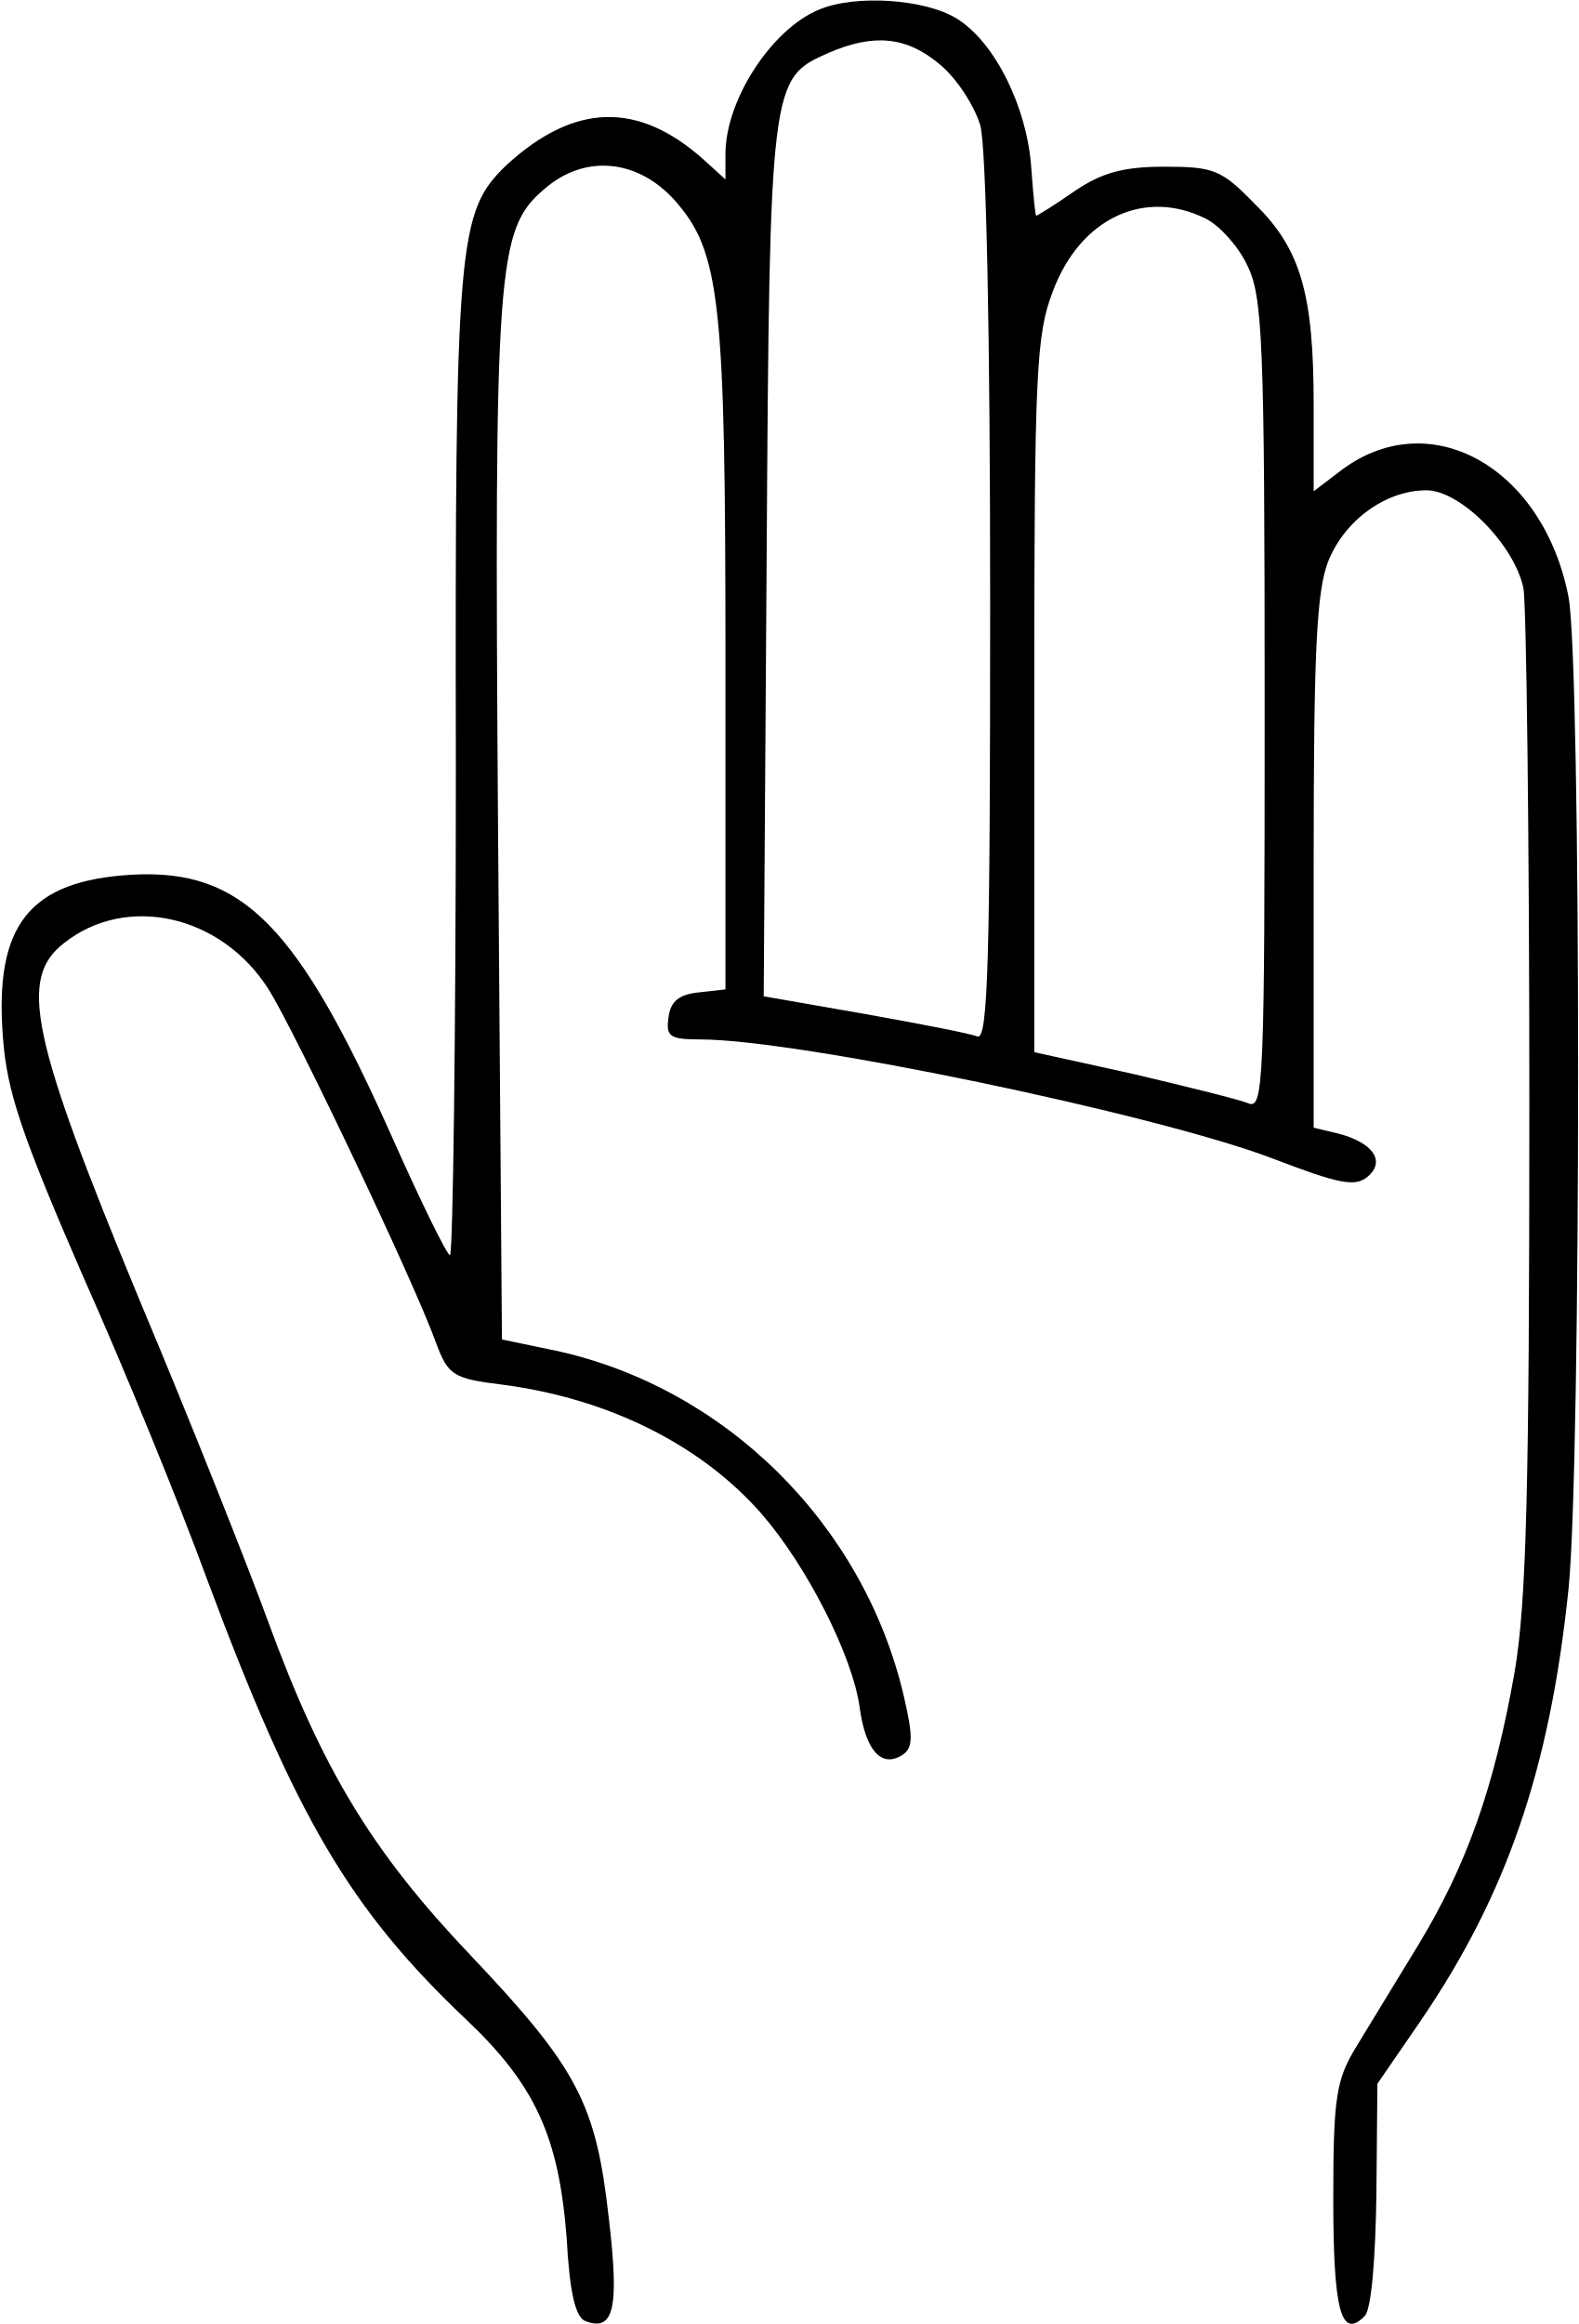
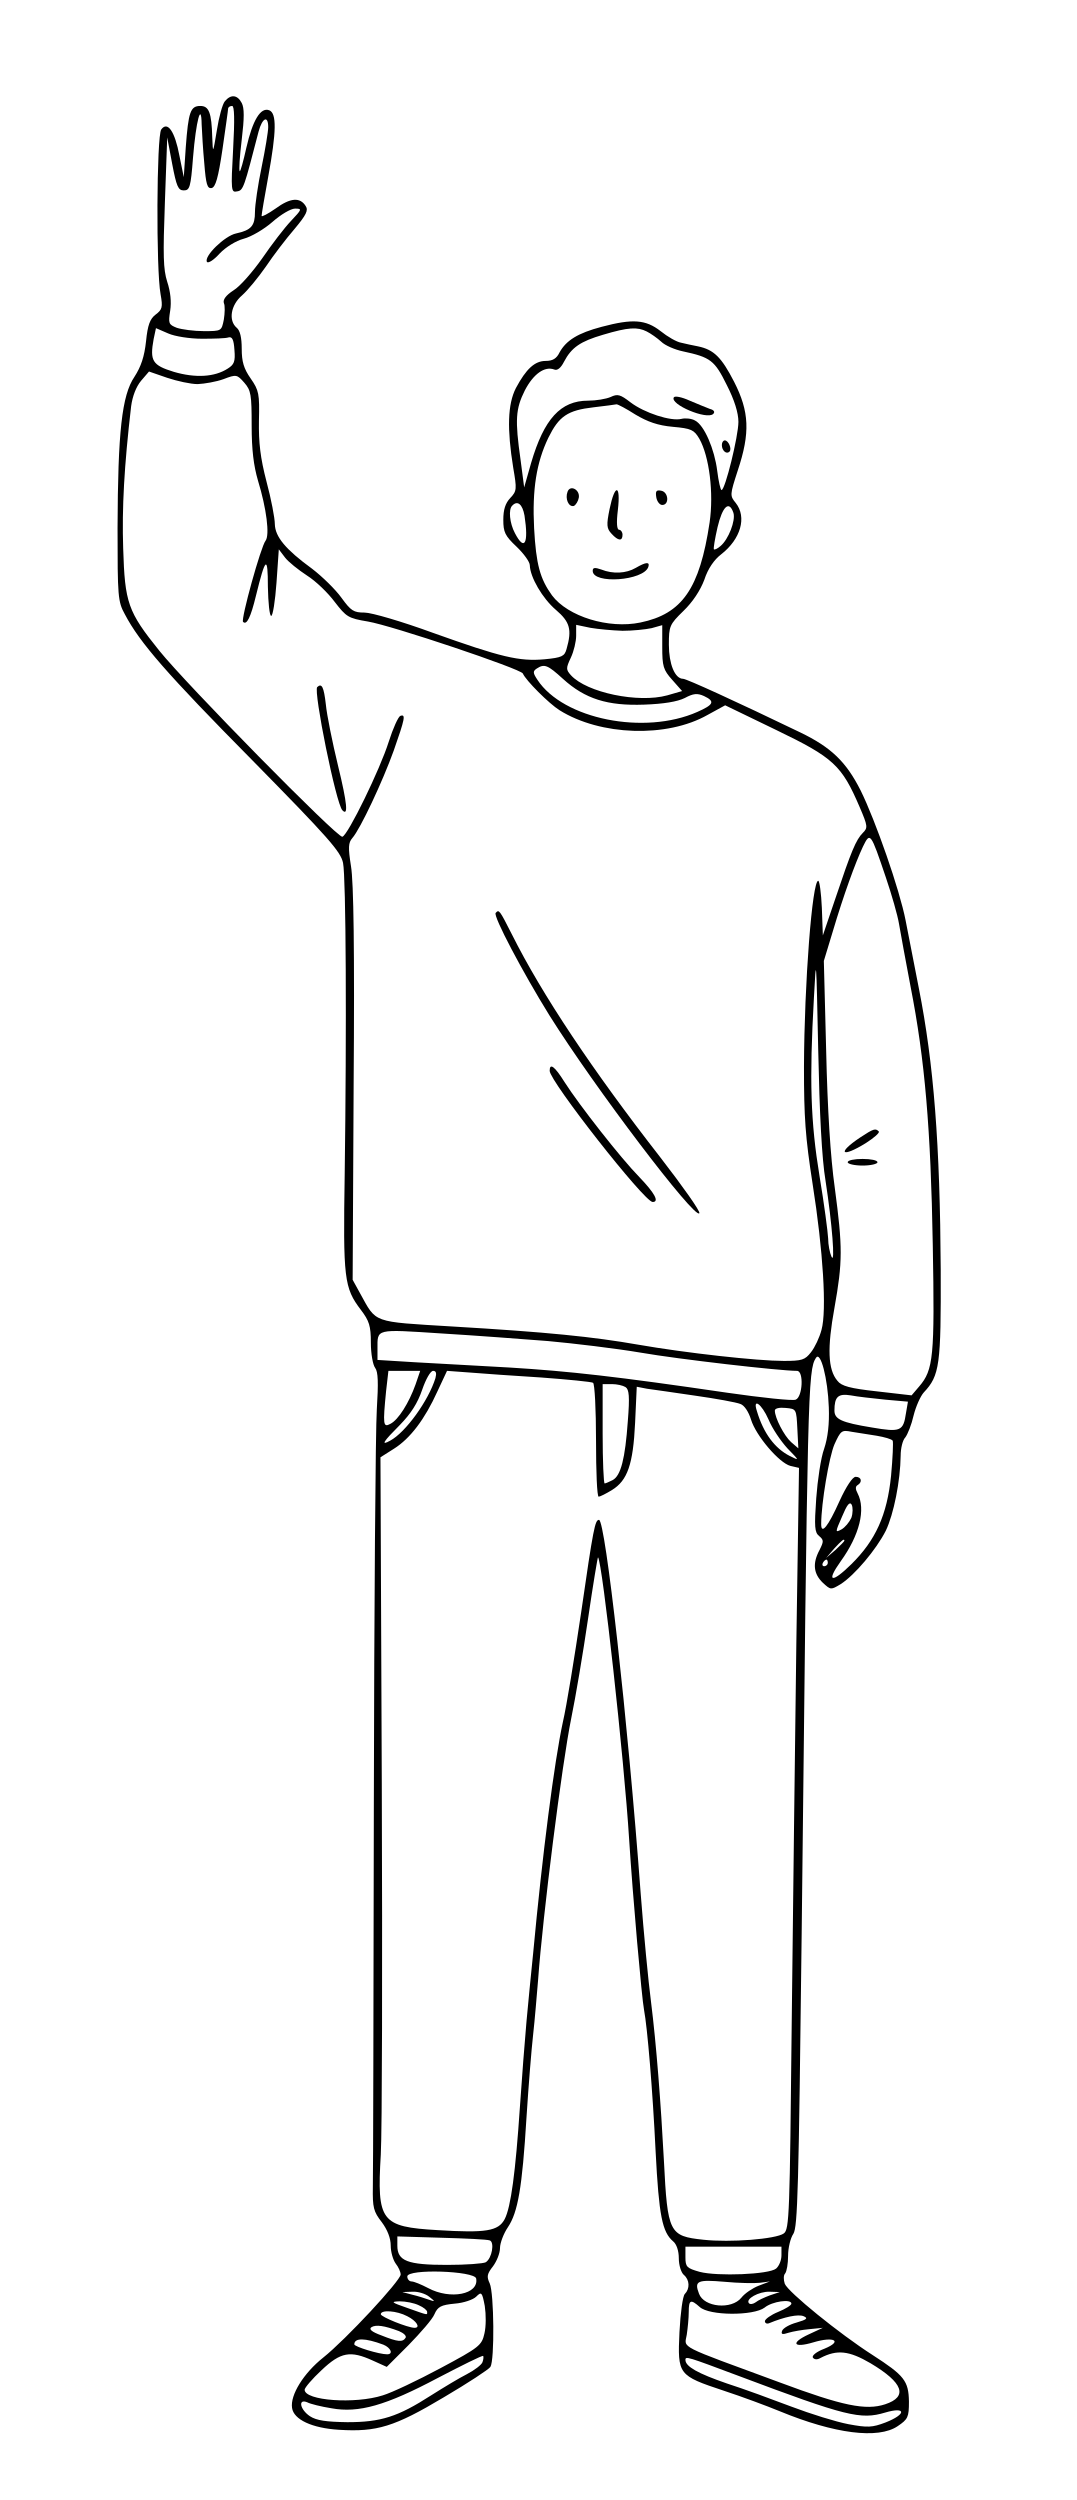
- <svg xmlns="http://www.w3.org/2000/svg" version="1.0" width="161pt" height="237pt" viewBox="0 0 161 237" preserveAspectRatio="xMidYMid meet">
-   <g transform="translate(0,237) scale(0.1,-0.1)" fill="#000000" stroke="none">
-     <path d="M835 2360 c-48 -20 -95 -92 -95 -147 l0 -26 -22 20 c-67 60 -132 58 -201 -5 -50 -48 -53 -75 -52 -614 0 -274 -3 -498 -6 -498 -3 0 -29 53 -58 118 -97 218 -153 276 -266 270 -105 -6 -141 -51 -132 -166 4 -55 19 -99 81 -242 43 -96 100 -236 127 -310 91 -244 146 -337 264 -449 71 -67 95 -120 103 -223 3 -56 9 -81 19 -85 29 -11 35 12 24 105 -13 117 -32 153 -141 268 -100 105 -151 189 -206 339 -20 55 -79 204 -132 330 -111 268 -123 327 -77 363 64 51 161 29 209 -47 26 -41 148 -297 171 -361 12 -32 17 -36 67 -42 108 -14 203 -61 265 -132 46 -53 93 -145 100 -198 6 -43 22 -61 43 -48 11 7 12 17 2 60 -41 176 -183 316 -357 353 l-53 11 -4 525 c-4 571 -1 607 47 648 41 36 95 31 133 -11 47 -53 52 -102 52 -471 l0 -334 -27 -3 c-20 -2 -29 -9 -31 -25 -3 -20 1 -23 32 -23 100 0 464 -76 583 -121 68 -26 85 -30 98 -19 19 16 5 35 -30 44 l-25 6 0 270 c0 219 3 277 15 308 17 42 59 72 100 72 35 0 90 -56 99 -100 3 -18 6 -254 6 -525 0 -396 -3 -509 -15 -580 -21 -119 -49 -197 -98 -278 -23 -38 -52 -85 -64 -105 -20 -33 -23 -51 -23 -154 0 -115 8 -144 32 -120 7 7 11 59 12 124 l1 113 44 64 c88 129 132 257 151 441 13 127 13 942 0 1011 -26 134 -144 199 -235 127 l-25 -19 0 88 c0 113 -13 159 -60 205 -34 35 -42 38 -92 38 -42 0 -64 -6 -92 -25 -20 -14 -38 -25 -39 -25 -1 0 -3 21 -5 48 -4 62 -37 129 -76 153 -32 20 -104 25 -141 9z m124 -56 c17 -14 35 -42 41 -62 6 -23 10 -210 10 -486 0 -361 -2 -447 -13 -443 -7 3 -59 13 -115 23 l-103 18 3 445 c3 489 4 491 63 517 46 20 80 17 114 -12z m271 -157 c14 -7 33 -28 42 -47 16 -32 18 -75 18 -449 0 -389 -1 -413 -17 -406 -10 4 -63 17 -118 30 l-100 22 0 364 c0 330 2 368 19 412 28 75 94 105 156 74z" />
+ <svg xmlns="http://www.w3.org/2000/svg" version="1.0" id="레이어_1" x="0px" y="0px" viewBox="0 0 325 755" style="enable-background:new 0 0 325 755;" xml:space="preserve">
+   <g transform="translate(0,1024) scale(0.1,-0.1)">
+     <path d="M679,9934c-7-8-18-48-24-87c-12-72-12-72-14-22c-2,75-10,95-36,95c-30,0-36-18-44-125l-6-90l-13,64c-14,75-36,106-55,80   c-14-19-16-424-2-498c7-39,5-46-15-61c-17-13-24-31-29-81c-5-46-15-76-35-107c-38-56-50-166-51-457c0-207,1-222,22-260   c45-86,127-180,385-441c231-235,267-276,274-310c9-44,11-501,5-939c-5-317-2-344,49-411c25-33,30-48,30-99c0-33,6-67,13-76   c9-12,10-44,5-125c-4-60-8-597-9-1194s-2-1116-3-1155c-1-62,2-74,27-106c17-23,27-48,27-71c0-19,7-43,15-54c8-10,15-25,15-33   c0-18-165-196-234-251c-59-47-100-113-94-152c5-35,60-61,142-66c114-7,167,9,316,98c73,43,137,85,141,92c13,20,11,223-2,252   c-10,21-8,29,10,52c11,15,21,39,21,55c0,15,11,44,24,63c30,45,43,118,56,331c6,94,15,206,20,250s11,118,15,165   c14,194,72,652,100,790c13,63,36,199,51,302s29,186,30,185c13-13,79-610,94-852c11-173,38-478,45-515c10-52,26-242,35-428   c10-194,20-243,53-271c10-8,17-28,17-51c0-21,7-43,15-50c18-15,19-42,3-58c-6-6-13-56-16-115c-6-129-4-131,134-177   c55-18,130-46,169-62c165-68,297-85,356-45c31,21,34,27,34,74c-1,63-14,79-110,141c-100,64-255,190-265,215c-4,12-4,26,1,31   c5,6,9,30,9,53c0,24,7,54,16,67c13,21,16,137,25,903c18,1653,19,1704,43,1742c14,23,36-62,39-149c2-50-3-92-14-125   c-10-27-20-95-24-150c-6-86-5-103,9-114c14-12,14-16,1-42c-22-41-18-72,10-99c24-22,24-22,54-4c42,27,107,104,136,161   c24,50,44,150,45,227c0,22,6,47,14,55c7,9,19,39,25,66c7,28,21,59,31,70c48,51,52,83,51,370c-2,379-21,622-66,850   c-13,66-31,158-40,205c-18,93-91,302-136,393c-44,87-89,130-182,175c-197,95-344,162-354,162c-25,0-43,45-43,103c0,56,2,61,44,102   c28,27,51,62,63,94c11,34,30,61,51,77c59,46,78,112,44,155c-18,22-18,24,6,98c38,114,35,178-11,268c-38,74-61,97-109,107   c-16,3-39,8-51,11c-13,2-41,18-62,35c-45,35-84,38-178,13c-72-19-107-41-127-77c-9-19-21-26-42-26c-33,0-59-24-90-82   c-25-49-27-123-8-241c11-64,11-70-9-91c-15-16-21-35-21-66c0-37,5-48,40-81c22-21,40-46,40-56c1-36,38-100,79-135   c42-36,49-59,32-118c-6-22-14-26-66-31c-77-7-131,6-338,80c-93,34-185,61-206,61c-33,0-41,5-70,45c-18,25-58,64-88,87   c-81,59-112,97-113,135c0,18-11,76-25,128c-19,73-24,118-23,184c2,82,0,92-25,128c-21,30-27,51-27,90c0,33-5,55-15,63   c-26,22-18,69,16,98c17,15,49,54,72,87c22,33,61,84,86,113c36,43,43,57,34,70c-17,27-46,25-91-8c-23-16-42-26-42-22   c0,5,9,58,20,118c25,137,26,192,3,201c-26,10-50-30-69-113c-9-41-18-73-20-71c-3,2,0,45,6,95c8,66,8,96,0,111   C717,9954,697,9956,679,9934z M704,9789c-7-125-6-131,12-127c19,3,21,11,65,181c11,41,29,50,29,13c0-13-9-68-20-121s-20-114-20-135   c0-42-11-55-57-65c-34-7-98-69-88-86c4-5,21,6,38,25c19,20,50,39,73,45s62,29,87,51s55,40,68,40c22,0,21-2-12-37   c-20-21-59-72-87-113c-29-41-67-85-87-97c-23-15-32-28-29-38c4-8,3-31,0-50c-7-35-7-35-61-35c-29,0-66,5-81,10c-25,10-26,13-20,52   c4,26,1,57-9,87c-12,38-13,79-7,241l7,195l15-80c13-68,18-80,35-80c18,0,21,9,28,100c9,110,25,170,26,99c1-23,4-76,8-118   c5-63,9-76,22-74c12,3,20,30,33,118c9,63,17,118,17,123c1,4,6,7,12,7C708,9920,709,9880,704,9789z M610,9217c36,0,72,1,80,4   c11,3,16-6,18-38c3-35-1-44-20-56c-40-26-98-29-163-10c-65,20-73,33-61,99l7,33l37-16C528,9224,574,9217,610,9217z M1953,9239   c12-6,32-20,44-31c11-11,41-24,65-29c84-18,96-27,133-102c23-45,35-84,35-111c0-43-40-206-51-206c-3,0-9,26-13,58   c-8,65-39,138-67,152c-10,6-29,8-41,5c-32-8-112,18-154,50c-31,24-39,26-60,16c-14-6-44-11-68-11c-83,0-133-55-172-188l-21-74   l-11,84c-17,120-15,153,13,209c26,50,60,74,89,63c9-4,20,5,29,23c23,44,50,62,118,82C1898,9252,1925,9253,1953,9239z M597,9080   c21,1,56,7,78,15c39,15,41,14,63-11c20-23,22-36,22-129c0-74,6-121,19-166c26-85,36-165,23-182c-14-17-75-237-68-245   c11-11,23,13,39,79c29,118,36,123,36,27c1-49,5-88,10-88s12,45,16,100l7,101l19-25c10-13,40-37,66-54c27-17,64-53,84-80   c35-45,40-49,100-59c72-12,462-143,468-157c9-21,79-91,111-111c123-77,324-84,447-14l53,29l155-75c172-83,197-106,251-232   c25-58,25-63,10-78c-21-21-35-55-83-198l-38-112l-3,83c-2,45-7,82-11,82c-18,0-42-307-43-562c0-153,4-211,26-353   c32-203,43-383,27-441c-6-23-20-53-32-68c-18-23-27-26-82-26c-80,0-296,24-439,49c-137,24-274,38-562,55c-245,15-228,9-279,101   l-22,40l3,590c3,405,0,612-8,659c-9,57-8,71,4,85c24,27,92,172,125,264c34,97,37,111,20,105c-6-2-22-37-35-78   c-26-83-123-282-140-287c-14-5-472,461-553,562c-95,118-104,144-109,309c-4,121,3,249,24,429c4,30,15,59,30,77l24,28l55-19   C535,9089,576,9080,597,9080z M1919,8988c37-22,68-33,113-37c56-5,64-9,80-36c30-53,44-164,31-253c-30-200-83-276-209-302   c-96-20-219,18-267,82c-36,50-48,93-54,203c-6,117,7,198,43,273c32,65,58,83,137,92c34,4,65,8,69,9C1866,9019,1891,9006,1919,8988z    M1584,8683c13-85,0-109-29-53c-16,30-20,72-8,83C1563,8730,1578,8717,1584,8683z M2215,8691c7-23-15-80-39-100c-9-8-18-12-20-10   s3,32,11,67C2182,8711,2202,8730,2215,8691z M1880,8335c30,0,70,4,88,8l32,9v-66c0-58,3-69,30-99l30-34l-45-13c-87-24-243,8-291,61   c-15,17-15,21,0,53c9,19,16,49,16,66v33l43-9C1806,8340,1850,8336,1880,8335z M1700,8190c67-61,135-82,245-78c59,2,101,9,123,20   c26,14,38,15,58,6c34-16,30-26-20-48c-160-71-405-22-483,97c-14,21-14,26-2,34C1644,8236,1654,8232,1700,8190z M2675,7591   c18-53,36-116,40-141s20-110,35-190c43-219,61-429,67-780c6-337,2-377-41-427l-23-27l-104,12c-82,9-108,16-120,32   c-29,34-31,99-9,220c25,140,25,183,1,363c-13,92-22,237-26,414l-7,271l27,89c33,111,68,207,91,256C2628,7728,2629,7727,2675,7591z    M2493,6675c20-130,30-257,18-230c-5,11-10,36-10,55c-1,20-12,104-26,188c-27,164-31,289-17,538c7,133,7,127,13-156   C2475,6877,2482,6740,2493,6675z M1655,6190c77-7,203-22,280-35c115-20,420-55,472-55c21,0,17-79-4-87c-9-4-103,6-207,21   c-334,49-477,65-656,76c-96,5-226,13-287,16l-113,7v33c0,62-8,60,193,47C1433,6207,1578,6196,1655,6190z M1255,6059   c-20-56-52-107-76-119c-22-12-23-3-13,99l7,61h48h48L1255,6059z M1315,6078c-21-68-90-164-137-189c-29-16-21-3,30,48   c33,34,53,65,67,106c11,32,25,57,33,57C1317,6100,1319,6093,1315,6078z M1634,6080c81-6,152-13,157-16s9-81,9-175c0-93,3-169,8-169   c4,0,22,9,40,20c47,29,64,77,70,203l5,109l31-6c17-2,83-12,146-21c63-9,124-20,136-25c12-4,25-24,32-47c15-49,85-131,119-140l26-6   l-8-526c-4-289-10-806-14-1149c-6-580-7-625-24-637c-23-17-162-28-243-19c-103,11-108,20-119,239c-9,171-23,353-39,480   c-8,61-22,207-31,325c-39,528-107,1130-126,1130c-12,0-17-24-54-280c-20-135-44-283-55-330c-26-120-62-400-90-700   c-6-58-15-150-20-205s-14-172-20-260c-13-193-27-301-46-337s-57-42-202-33c-172,10-184,26-172,228c4,71,5,573,3,1117l-4,989l41,26   c49,31,93,89,131,173l29,62l68-5C1455,6092,1552,6085,1634,6080z M1889,6051c11-7,13-28,7-103c-8-113-21-165-46-178   c-10-5-21-10-24-10s-6,68-6,150v150h28C1863,6060,1881,6056,1889,6051z M2674,6013l68-6l-6-35c-8-54-16-58-103-43   c-92,15-113,25-113,51c0,42,11,52,49,46C2589,6022,2636,6017,2674,6013z M2321,5953c11-27,37-65,57-87c37-38,37-38,7-23   c-45,23-79,68-99,135C2272,6020,2300,6001,2321,5953z M2408,5925l3-59l-22,19c-21,19-49,73-49,95c0,7,14,10,33,8   C2405,5985,2405,5985,2408,5925z M2648,5904c23-4,45-10,48-15c2-5,0-52-5-106c-12-119-47-195-120-267c-60-59-77-54-32,9   c57,79,76,157,51,205c-7,13-7,21,0,25c15,9,12,25-6,25c-9,0-28-28-49-74c-34-76-55-102-55-69c0,63,24,204,40,241c19,42,22,44,52,38   C2590,5913,2624,5908,2648,5904z M2571,5656c-6-13-19-29-30-35c-19-10-19-9,2,39c15,36,23,46,29,36C2576,5688,2576,5670,2571,5656z    M2550,5587c0-2-12-14-27-28l-28-24l24,28C2542,5588,2550,5595,2550,5587z M2500,5520c0-5-5-10-11-10c-5,0-7,5-4,10c3,6,8,10,11,10   C2498,5530,2500,5526,2500,5520z M1479,3474c15-5,7-54-12-66c-7-4-59-8-117-8c-120,0-150,12-150,58v28l133-4   C1405,3480,1471,3477,1479,3474z M2360,3429c0-15-7-32-16-40c-21-18-178-24-231-10c-39,11-43,15-43,44v32h145h145V3429z M1438,3359   c9-48-78-65-145-29c-21,11-43,20-50,20s-13,7-13,15C1230,3389,1433,3382,1438,3359z M2295,3346l30,4l-34-13c-18-7-42-23-52-36   c-30-37-113-29-128,12c-15,39-5,43,77,36C2230,3345,2279,3344,2295,3346z M1296,3304c19-15,19-16-1-9c-11,4-33,11-50,15l-30,8l31,1   C1262,3320,1285,3313,1296,3304z M1463,3193c-8-36-15-42-133-105c-69-37-147-74-174-82c-84-27-236-16-236,17c0,6,23,33,51,59   c58,55,87,60,155,29l42-19l66,66c36,37,72,78,78,93c10,23,20,28,61,32c27,2,56,12,65,21c16,16,18,14,26-28   C1468,3250,1468,3214,1463,3193z M2325,3308c-16-6-36-15-43-21c-7-5-16-7-20-3c-12,13,30,36,62,35l31-1L2325,3308z M1265,3278   c14-6,25-15,25-20c0-10,5-11-60,12c-49,17-51,19-23,20C1225,3290,1251,3285,1265,3278z M2113,3273c29-27,163-27,196-2   c23,19,81,27,81,12c0-5-18-16-40-25s-40-22-40-28s6-9,13-6c46,19,88,28,104,21c14-6,10-10-21-19c-22-6-41-17-44-25c-4-11,1-12,19-6   c13,4,42,9,64,11l40,4l-43-20c-56-26-46-42,14-24c63,19,90,4,34-19c-24-9-39-21-35-27s13-7,23-1c50,26,86,22,151-16   c99-59,114-101,44-124c-58-19-128-5-318,66c-312,115-288,102-281,144c3,20,6,51,6,69C2080,3295,2086,3297,2113,3273z M1230,3245   c28-14,41-35,22-35c-20,0-102,33-102,41C1150,3265,1198,3262,1230,3245z M1205,3200c14-6,23-14,20-20c-9-14-23-13-73,7   c-30,11-39,19-30,25C1135,3220,1160,3217,1205,3200z M1158,3159c22-9,31-29,11-29c-24,0-99,23-99,30C1070,3180,1102,3180,1158,3159   z M1457,3106c-3-8-24-24-47-36c-22-11-70-40-108-64c-101-65-152-81-253-81c-64,1-93,5-113,18c-30,20-37,54-8,42c9-5,42-13,73-18   c82-15,164,8,322,92c73,38,133,68,136,66C1461,3123,1460,3114,1457,3106z M2230,3065c327-123,369-133,443-111c64,19,65-5,1-30   c-40-15-53-16-112-5c-37,7-114,31-172,53s-145,54-195,70c-87,30-125,51-125,71C2070,3125,2075,3123,2230,3065z" />
+     <path d="M2035,9040c-13-21,100-69,119-50c6,6,2,12-10,15c-10,4-38,15-61,25C2059,9041,2038,9045,2035,9040z" />
+     <path d="M2180,8896c0-17,14-29,23-20c8,8-3,34-14,34C2184,8910,2180,8904,2180,8896z" />
+     <path d="M958,8165c-12-12,57-353,76-372c18-19,15,19-13,134c-17,70-34,154-37,186C978,8165,972,8178,958,8165z" />
+     <path d="M1497,7483c-9-8,82-180,162-309c137-219,441-619,453-598c4,5-50,81-118,169c-204,262-357,491-448,673   C1508,7493,1507,7494,1497,7483z" />
+     <path d="M1660,7006c0-31,286-396,311-396c21,0,6,27-40,75c-56,57-182,218-226,287C1675,7020,1660,7031,1660,7006z" />
+     <path d="M1714,8755c-8-21,3-47,19-43c6,3,13,14,15,25C1752,8761,1722,8777,1714,8755z" />
+     <path d="M1841,8703c-10-49-9-59,6-75c20-22,33-23,33-3c0,8-5,15-10,15c-7,0-9,20-4,60C1875,8778,1857,8780,1841,8703z" />
+     <path d="M1982,8738c2-12,10-23,18-23c22,0,19,39-3,43C1982,8761,1979,8757,1982,8738z" />
+     <path d="M1920,8525c-29-17-69-19-104-5c-20,7-26,6-26-4c0-41,154-30,168,12C1963,8544,1951,8543,1920,8525z" />
+     <path d="M2598,6805c-72-48-57-63,17-17c25,16,42,31,39,35C2644,6833,2639,6832,2598,6805z" />
+     <path d="M2560,6730c0-5,20-10,45-10s45,5,45,10c0,6-20,10-45,10S2560,6736,2560,6730z" />
  </g>
</svg>
